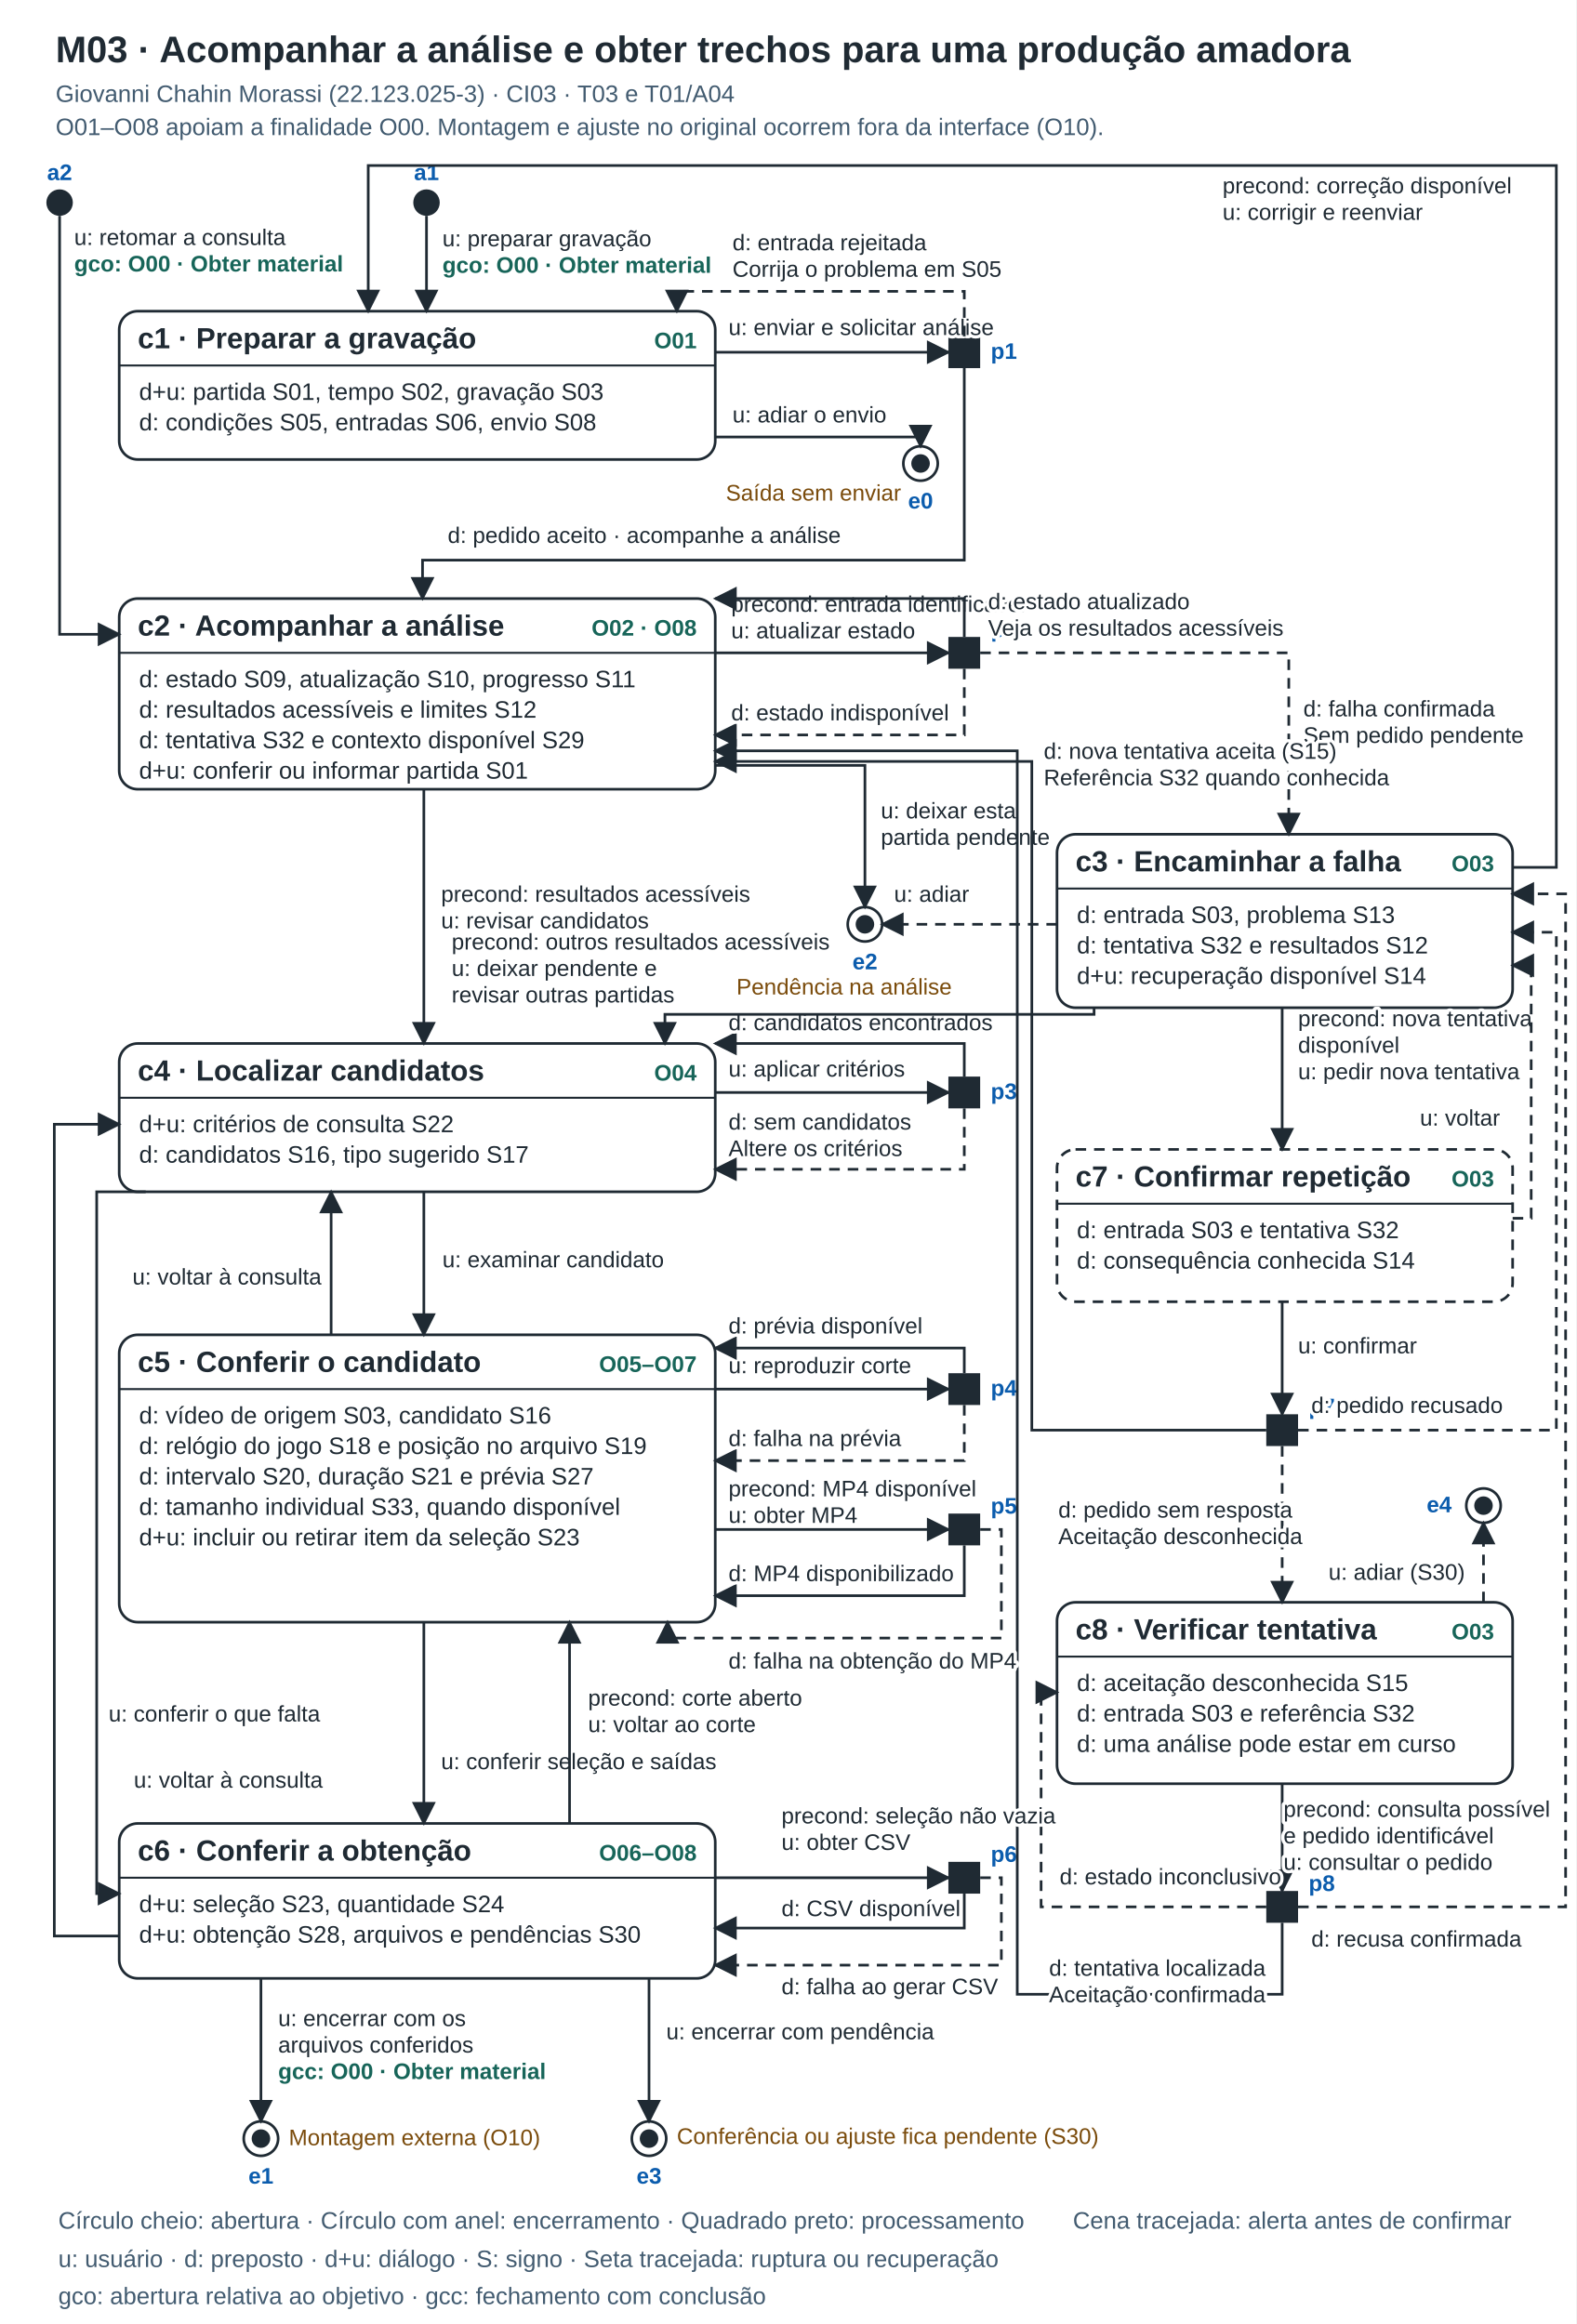
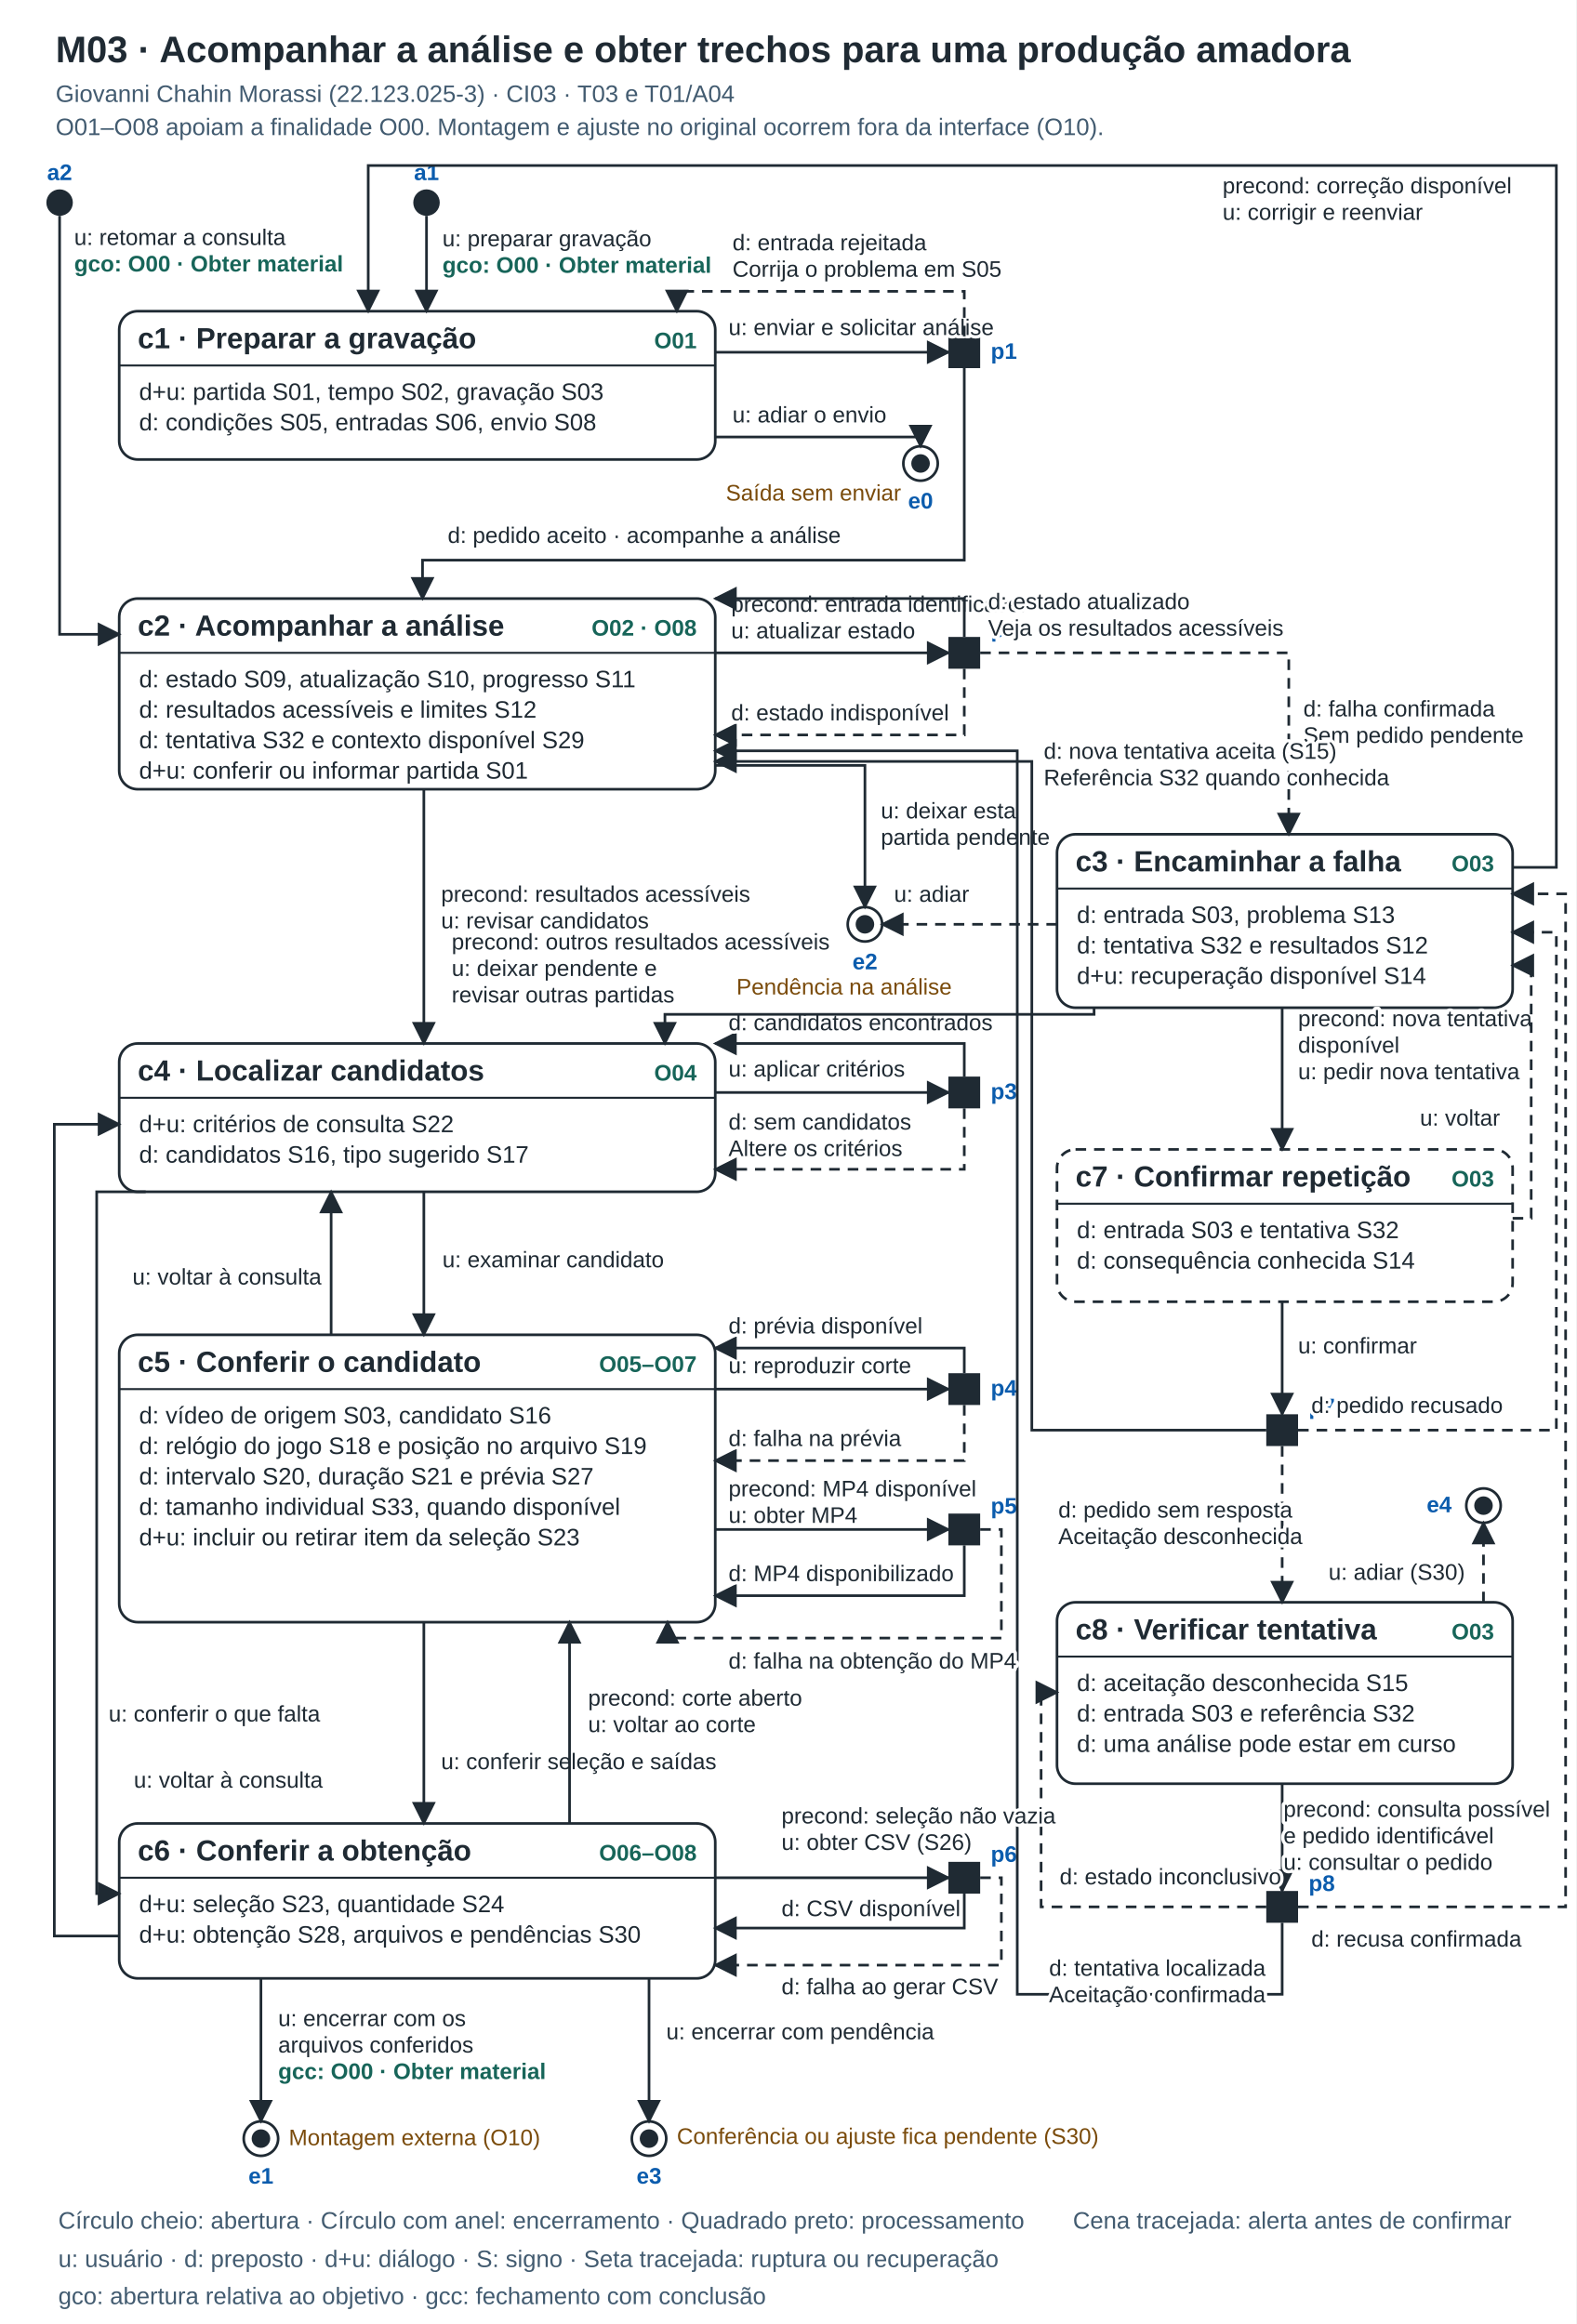
<svg xmlns="http://www.w3.org/2000/svg" width="1190" height="1755" viewBox="0 0 1190 1755" role="img" aria-labelledby="title desc">
  <defs>
    <style>
text{font-family:Arial,Helvetica,sans-serif;fill:#1f2a33}
.h1{font-size:28px;font-weight:700}.sub{font-size:18px;fill:#425b70}
.topic{font-size:22px;font-weight:700}.sid{fill:#0b5cad}.tag{font-size:17px;font-weight:700;fill:#176559}
.dialog{font-size:18px}.label{font-size:17px;paint-order:stroke;stroke:#fff;stroke-width:5px;stroke-linejoin:round}
.fid{font-size:13px;font-weight:700;fill:#0b5cad}.nid{font-size:17px;font-weight:700;fill:#0b5cad}.note{font-size:17px;fill:#7a4b0b}
.edge{fill:none;stroke:#1f2a33;stroke-width:2;marker-end:url(#arr)}.ruptura{stroke-dasharray:8 6}
</style>
    <marker id="arr" viewBox="0 0 10 10" refX="9" refY="5" markerWidth="9" markerHeight="9" orient="auto">
      <path d="M0 0L10 5L0 10Z" fill="#1f2a33" />
    </marker>
  </defs>
  <rect width="1190" height="1755" fill="#fff" />
  <text x="42" y="47" class="h1" text-anchor="start">M03 · Acompanhar a análise e obter trechos para uma produção amadora</text>
  <text x="42" y="77" class="sub" text-anchor="start">Giovanni Chahin Morassi (22.123.025-3) · CI03 · T03 e T01/A04</text>
  <text x="42" y="102" class="sub" text-anchor="start">O01–O08 apoiam a finalidade O00. Montagem e ajuste no original ocorrem fora da interface (O10).</text>
  <g id="a1" data-kind="open">
    <circle cx="322" cy="153" r="10" fill="#1f2a33" />
    <text x="322" y="136" class="nid" text-anchor="middle">a1</text>
  </g>
  <g id="a2" data-kind="open">
    <circle cx="45" cy="153" r="10" fill="#1f2a33" />
    <text x="45" y="136" class="nid" text-anchor="middle">a2</text>
  </g>
  <g id="e0" data-kind="close">
    <circle cx="695" cy="350" r="13" fill="#fff" stroke="#1f2a33" stroke-width="2" />
    <circle cx="695" cy="350" r="7" fill="#1f2a33" />
    <text x="695" y="384" class="nid" text-anchor="middle">e0</text>
  </g>
  <g id="e1" data-kind="close">
    <circle cx="197" cy="1615" r="13" fill="#fff" stroke="#1f2a33" stroke-width="2" />
    <circle cx="197" cy="1615" r="7" fill="#1f2a33" />
    <text x="197" y="1649" class="nid" text-anchor="middle">e1</text>
  </g>
  <g id="e2" data-kind="close">
    <circle cx="653" cy="698" r="13" fill="#fff" stroke="#1f2a33" stroke-width="2" />
    <circle cx="653" cy="698" r="7" fill="#1f2a33" />
    <text x="653" y="732" class="nid" text-anchor="middle">e2</text>
  </g>
  <g id="e3" data-kind="close">
    <circle cx="490" cy="1615" r="13" fill="#fff" stroke="#1f2a33" stroke-width="2" />
    <circle cx="490" cy="1615" r="7" fill="#1f2a33" />
    <text x="490" y="1649" class="nid" text-anchor="middle">e3</text>
  </g>
  <g id="e4" data-kind="close">
    <circle cx="1120" cy="1137" r="13" fill="#fff" stroke="#1f2a33" stroke-width="2" />
    <circle cx="1120" cy="1137" r="7" fill="#1f2a33" />
    <text x="1096" y="1142" class="nid" text-anchor="end">e4</text>
  </g>
  <g id="c1" data-kind="scene">
    <rect x="90" y="235" width="450" height="112" rx="14" fill="#fff" stroke="#1f2a33" stroke-width="2" />
    <path d="M90 276h450" fill="none" stroke="#1f2a33" stroke-width="1.5" />
    <text x="104" y="263" class="topic" text-anchor="start">c1 · Preparar a gravação</text>
    <text x="526" y="263" class="tag" text-anchor="end">O01</text>
    <text x="105" y="302" class="dialog" text-anchor="start">d+u: partida S01, tempo S02, gravação S03</text>
    <text x="105" y="325" class="dialog" text-anchor="start">d: condições S05, entradas S06, envio S08</text>
  </g>
  <g id="c2" data-kind="scene">
    <rect x="90" y="452" width="450" height="144" rx="14" fill="#fff" stroke="#1f2a33" stroke-width="2" />
    <path d="M90 493h450" fill="none" stroke="#1f2a33" stroke-width="1.5" />
    <text x="104" y="480" class="topic" text-anchor="start">c2 · Acompanhar a análise</text>
    <text x="526" y="480" class="tag" text-anchor="end">O02 · O08</text>
    <text x="105" y="519" class="dialog" text-anchor="start">d: estado S09, atualização S10, progresso S11</text>
    <text x="105" y="542" class="dialog" text-anchor="start">d: resultados acessíveis e limites S12</text>
    <text x="105" y="565" class="dialog" text-anchor="start">d: tentativa S32 e contexto disponível S29</text>
    <text x="105" y="588" class="dialog" text-anchor="start">d+u: conferir ou informar partida S01</text>
  </g>
  <g id="c3" data-kind="scene">
    <rect x="798" y="630" width="344" height="131" rx="14" fill="#fff" stroke="#1f2a33" stroke-width="2" />
    <path d="M798 671h344" fill="none" stroke="#1f2a33" stroke-width="1.5" />
    <text x="812" y="658" class="topic" text-anchor="start">c3 · Encaminhar a falha</text>
    <text x="1128" y="658" class="tag" text-anchor="end">O03</text>
    <text x="813" y="697" class="dialog" text-anchor="start">d: entrada S03, problema S13</text>
    <text x="813" y="720" class="dialog" text-anchor="start">d: tentativa S32 e resultados S12</text>
    <text x="813" y="743" class="dialog" text-anchor="start">d+u: recuperação disponível S14</text>
  </g>
  <g id="c4" data-kind="scene">
    <rect x="90" y="788" width="450" height="112" rx="14" fill="#fff" stroke="#1f2a33" stroke-width="2" />
    <path d="M90 829h450" fill="none" stroke="#1f2a33" stroke-width="1.5" />
    <text x="104" y="816" class="topic" text-anchor="start">c4 · Localizar candidatos</text>
    <text x="526" y="816" class="tag" text-anchor="end">O04</text>
    <text x="105" y="855" class="dialog" text-anchor="start">d+u: critérios de consulta S22</text>
    <text x="105" y="878" class="dialog" text-anchor="start">d: candidatos S16, tipo sugerido S17</text>
  </g>
  <g id="c5" data-kind="scene">
    <rect x="90" y="1008" width="450" height="217" rx="14" fill="#fff" stroke="#1f2a33" stroke-width="2" />
    <path d="M90 1049h450" fill="none" stroke="#1f2a33" stroke-width="1.5" />
    <text x="104" y="1036" class="topic" text-anchor="start">c5 · Conferir o candidato</text>
    <text x="526" y="1036" class="tag" text-anchor="end">O05–O07</text>
    <text x="105" y="1075" class="dialog" text-anchor="start">d: vídeo de origem S03, candidato S16</text>
    <text x="105" y="1098" class="dialog" text-anchor="start">d: relógio do jogo S18 e posição no arquivo S19</text>
    <text x="105" y="1121" class="dialog" text-anchor="start">d: intervalo S20, duração S21 e prévia S27</text>
    <text x="105" y="1144" class="dialog" text-anchor="start">d: tamanho individual S33, quando disponível</text>
    <text x="105" y="1167" class="dialog" text-anchor="start">d+u: incluir ou retirar item da seleção S23</text>
  </g>
  <g id="c6" data-kind="scene">
    <rect x="90" y="1377" width="450" height="117" rx="14" fill="#fff" stroke="#1f2a33" stroke-width="2" />
    <path d="M90 1418h450" fill="none" stroke="#1f2a33" stroke-width="1.5" />
    <text x="104" y="1405" class="topic" text-anchor="start">c6 · Conferir a obtenção</text>
    <text x="526" y="1405" class="tag" text-anchor="end">O06–O08</text>
    <text x="105" y="1444" class="dialog" text-anchor="start">d+u: seleção S23, quantidade S24</text>
    <text x="105" y="1467" class="dialog" text-anchor="start">d+u: obtenção S28, arquivos e pendências S30</text>
  </g>
  <g id="c7" data-kind="alert">
    <rect x="798" y="868" width="344" height="115" rx="14" fill="#fff" stroke="#1f2a33" stroke-width="2" stroke-dasharray="8 6" />
    <path d="M798 909h344" fill="none" stroke="#1f2a33" stroke-width="1.5" />
    <text x="812" y="896" class="topic" text-anchor="start">c7 · Confirmar repetição</text>
    <text x="1128" y="896" class="tag" text-anchor="end">O03</text>
    <text x="813" y="935" class="dialog" text-anchor="start">d: entrada S03 e tentativa S32</text>
    <text x="813" y="958" class="dialog" text-anchor="start">d: consequência conhecida S14</text>
  </g>
  <g id="c8" data-kind="scene">
    <rect x="798" y="1210" width="344" height="137" rx="14" fill="#fff" stroke="#1f2a33" stroke-width="2" />
    <path d="M798 1251h344" fill="none" stroke="#1f2a33" stroke-width="1.5" />
    <text x="812" y="1238" class="topic" text-anchor="start">c8 · Verificar tentativa</text>
    <text x="1128" y="1238" class="tag" text-anchor="end">O03</text>
    <text x="813" y="1277" class="dialog" text-anchor="start">d: aceitação desconhecida S15</text>
    <text x="813" y="1300" class="dialog" text-anchor="start">d: entrada S03 e referência S32</text>
    <text x="813" y="1323" class="dialog" text-anchor="start">d: uma análise pode estar em curso</text>
  </g>
  <g id="p1" data-kind="process">
    <rect x="716" y="254" width="24" height="24" fill="#1f2a33" />
    <text x="748" y="271" class="nid" text-anchor="start">p1</text>
  </g>
  <g id="p2" data-kind="process">
    <rect x="716" y="481" width="24" height="24" fill="#1f2a33" />
    <text x="748" y="481" class="nid" text-anchor="start">p2</text>
  </g>
  <g id="p3" data-kind="process">
    <rect x="716" y="813" width="24" height="24" fill="#1f2a33" />
    <text x="748" y="830" class="nid" text-anchor="start">p3</text>
  </g>
  <g id="p4" data-kind="process">
    <rect x="716" y="1037" width="24" height="24" fill="#1f2a33" />
    <text x="748" y="1054" class="nid" text-anchor="start">p4</text>
  </g>
  <g id="p5" data-kind="process">
    <rect x="716" y="1143" width="24" height="24" fill="#1f2a33" />
    <text x="748" y="1143" class="nid" text-anchor="start">p5</text>
  </g>
  <g id="p7" data-kind="process">
    <rect x="956" y="1068" width="24" height="24" fill="#1f2a33" />
    <text x="988" y="1068" class="nid" text-anchor="start">p7</text>
  </g>
  <g id="p8" data-kind="process">
    <rect x="956" y="1428" width="24" height="24" fill="#1f2a33" />
    <text x="988" y="1428" class="nid" text-anchor="start">p8</text>
  </g>
  <g id="p6" data-kind="process">
    <rect x="716" y="1406" width="24" height="24" fill="#1f2a33" />
    <text x="748" y="1406" class="nid" text-anchor="start">p6</text>
  </g>
  <g id="f1" data-kind="edge" data-from="a1" data-to="c1" data-style="solid" data-label="u: preparar gravação | gco: O00 · Obter material" data-goal="O00">
    <polyline points="322,163 322,235" class="edge" />
    <text x="334" y="186" class="label" text-anchor="start">u: preparar gravação</text>
    <text x="334" y="206" class="tag" text-anchor="start">gco: O00 · Obter material</text>
  </g>
  <g id="f2" data-kind="edge" data-from="a2" data-to="c2" data-style="solid" data-label="u: retomar a consulta | gco: O00 · Obter material" data-goal="O00">
    <polyline points="45,163 45,479 90,479" class="edge" />
    <text x="56" y="185" class="label" text-anchor="start">u: retomar a consulta</text>
    <text x="56" y="205" class="tag" text-anchor="start">gco: O00 · Obter material</text>
  </g>
  <g id="f3" data-kind="edge" data-from="c1" data-to="p1" data-style="solid" data-label="u: enviar e solicitar análise">
    <polyline points="540,266 716,266" class="edge" />
    <text x="550" y="253" class="label" text-anchor="start">u: enviar e solicitar análise</text>
  </g>
  <g id="f4" data-kind="edge" data-from="p1" data-to="c1" data-style="dashed" data-label="d: entrada rejeitada | Corrija o problema em S05">
    <polyline points="728,254 728,220 511,220 511,235" class="edge ruptura" />
    <text x="553" y="189" class="label" text-anchor="start">d: entrada rejeitada</text>
    <text x="553" y="209" class="label" text-anchor="start">Corrija o problema em S05</text>
  </g>
  <g id="f5" data-kind="edge" data-from="p1" data-to="c2" data-style="solid" data-label="d: pedido aceito · acompanhe a análise">
    <polyline points="728,278 728,423 319,423 319,452" class="edge" />
    <text x="338" y="410" class="label" text-anchor="start">d: pedido aceito · acompanhe a análise</text>
  </g>
  <g id="f6" data-kind="edge" data-from="c1" data-to="e0" data-style="solid" data-label="u: adiar o envio">
    <polyline points="540,330 695,330 695,337" class="edge" />
    <text x="553" y="319" class="label" text-anchor="start">u: adiar o envio</text>
  </g>
  <g id="f7" data-kind="edge" data-from="c2" data-to="p2" data-style="solid" data-label="precond: entrada identificável | u: atualizar estado">
    <polyline points="540,493 716,493" class="edge" />
    <text x="552" y="462" class="label" text-anchor="start">precond: entrada identificável</text>
    <text x="552" y="482" class="label" text-anchor="start">u: atualizar estado</text>
  </g>
  <g id="f8" data-kind="edge" data-from="p2" data-to="c2" data-style="solid" data-label="d: estado atualizado | Veja os resultados acessíveis">
    <polyline points="728,481 728,452 540,452" class="edge" />
    <text x="746" y="460" class="label" text-anchor="start">d: estado atualizado</text>
    <text x="746" y="480" class="label" text-anchor="start">Veja os resultados acessíveis</text>
  </g>
  <g id="f9" data-kind="edge" data-from="p2" data-to="c2" data-style="dashed" data-label="d: estado indisponível">
    <polyline points="728,505 728,555 540,555" class="edge ruptura" />
    <text x="552" y="544" class="label" text-anchor="start">d: estado indisponível</text>
  </g>
  <g id="f10" data-kind="edge" data-from="p2" data-to="c3" data-style="dashed" data-label="d: falha confirmada | Sem pedido pendente">
    <polyline points="740,493 973,493 973,630" class="edge ruptura" />
    <text x="984" y="541" class="label" text-anchor="start">d: falha confirmada</text>
    <text x="984" y="561" class="label" text-anchor="start">Sem pedido pendente</text>
  </g>
  <g id="f11" data-kind="edge" data-from="c2" data-to="c4" data-style="solid" data-label="precond: resultados acessíveis | u: revisar candidatos">
    <polyline points="320,596 320,788" class="edge" />
    <text x="333" y="681" class="label" text-anchor="start">precond: resultados acessíveis</text>
    <text x="333" y="701" class="label" text-anchor="start">u: revisar candidatos</text>
  </g>
  <g id="f12" data-kind="edge" data-from="c3" data-to="c1" data-style="solid" data-label="precond: correção disponível | u: corrigir e reenviar">
    <polyline points="1142,655 1175,655 1175,125 278,125 278,235" class="edge" />
    <text x="923" y="146" class="label" text-anchor="start">precond: correção disponível</text>
    <text x="923" y="166" class="label" text-anchor="start">u: corrigir e reenviar</text>
  </g>
  <g id="f13" data-kind="edge" data-from="c3" data-to="e2" data-style="dashed" data-label="u: adiar">
    <polyline points="798,698 666,698" class="edge ruptura" />
    <text x="675" y="681" class="label" text-anchor="start">u: adiar</text>
  </g>
  <g id="f14" data-kind="edge" data-from="c2" data-to="e2" data-style="solid" data-label="u: deixar esta | partida pendente">
    <polyline points="540,578 653,578 653,685" class="edge" />
    <text x="665" y="618" class="label" text-anchor="start">u: deixar esta</text>
    <text x="665" y="638" class="label" text-anchor="start">partida pendente</text>
  </g>
  <g id="f15" data-kind="edge" data-from="c3" data-to="c7" data-style="solid" data-label="precond: nova tentativa | disponível | u: pedir nova tentativa">
    <polyline points="968,761 968,868" class="edge" />
    <text x="980" y="775" class="label" text-anchor="start">precond: nova tentativa</text>
    <text x="980" y="795" class="label" text-anchor="start">disponível</text>
    <text x="980" y="815" class="label" text-anchor="start">u: pedir nova tentativa</text>
  </g>
  <g id="f16" data-kind="edge" data-from="c7" data-to="p7" data-style="solid" data-label="u: confirmar">
    <polyline points="968,983 968,1068" class="edge" />
    <text x="980" y="1022" class="label" text-anchor="start">u: confirmar</text>
  </g>
  <g id="f17" data-kind="edge" data-from="c7" data-to="c3" data-style="dashed" data-label="u: voltar">
    <polyline points="1142,920 1156,920 1156,729 1142,729" class="edge ruptura" />
    <text x="1072" y="850" class="label" text-anchor="start">u: voltar</text>
  </g>
  <g id="f18" data-kind="edge" data-from="p7" data-to="c2" data-style="solid" data-label="d: nova tentativa aceita (S15) | Referência S32 quando conhecida">
    <polyline points="956,1080 779,1080 779,575 540,575" class="edge" />
    <text x="788" y="573" class="label" text-anchor="start">d: nova tentativa aceita (S15)</text>
    <text x="788" y="593" class="label" text-anchor="start">Referência S32 quando conhecida</text>
  </g>
  <g id="f19" data-kind="edge" data-from="p7" data-to="c3" data-style="dashed" data-label="d: pedido recusado">
    <polyline points="980,1080 1175,1080 1175,704 1142,704" class="edge ruptura" />
    <text x="990" y="1067" class="label" text-anchor="start">d: pedido recusado</text>
  </g>
  <g id="f39" data-kind="edge" data-from="p7" data-to="c8" data-style="dashed" data-label="d: pedido sem resposta | Aceitação desconhecida">
    <polyline points="968,1092 968,1210" class="edge ruptura" />
    <text x="799" y="1146" class="label" text-anchor="start">d: pedido sem resposta</text>
    <text x="799" y="1166" class="label" text-anchor="start">Aceitação desconhecida</text>
  </g>
  <g id="f40" data-kind="edge" data-from="c8" data-to="p8" data-style="solid" data-label="precond: consulta possível | e pedido identificável | u: consultar o pedido">
    <polyline points="968,1347 968,1428" class="edge" />
    <text x="969" y="1372" class="label" text-anchor="start">precond: consulta possível</text>
    <text x="969" y="1392" class="label" text-anchor="start">e pedido identificável</text>
    <text x="969" y="1412" class="label" text-anchor="start">u: consultar o pedido</text>
  </g>
  <g id="f41" data-kind="edge" data-from="p8" data-to="c8" data-style="dashed" data-label="d: estado inconclusivo">
    <polyline points="956,1440 786,1440 786,1278 798,1278" class="edge ruptura" />
    <text x="800" y="1423" class="label" text-anchor="start">d: estado inconclusivo</text>
  </g>
  <g id="f42" data-kind="edge" data-from="p8" data-to="c2" data-style="solid" data-label="d: tentativa localizada | Aceitação confirmada">
    <polyline points="968,1452 968,1506 768,1506 768,567 540,567" class="edge" />
    <text x="792" y="1492" class="label" text-anchor="start">d: tentativa localizada</text>
    <text x="792" y="1512" class="label" text-anchor="start">Aceitação confirmada</text>
  </g>
  <g id="f43" data-kind="edge" data-from="p8" data-to="c3" data-style="dashed" data-label="d: recusa confirmada">
    <polyline points="980,1440 1182,1440 1182,675 1142,675" class="edge ruptura" />
    <text x="990" y="1470" class="label" text-anchor="start">d: recusa confirmada</text>
  </g>
  <g id="f44" data-kind="edge" data-from="c8" data-to="e4" data-style="dashed" data-label="u: adiar (S30)">
    <polyline points="1120,1210 1120,1150" class="edge ruptura" />
    <text x="1003" y="1193" class="label" text-anchor="start">u: adiar (S30)</text>
  </g>
  <g id="f20" data-kind="edge" data-from="c4" data-to="p3" data-style="solid" data-label="u: aplicar critérios">
    <polyline points="540,825 716,825" class="edge" />
    <text x="550" y="813" class="label" text-anchor="start">u: aplicar critérios</text>
  </g>
  <g id="f21" data-kind="edge" data-from="p3" data-to="c4" data-style="solid" data-label="d: candidatos encontrados">
    <polyline points="728,813 728,788 540,788" class="edge" />
    <text x="550" y="778" class="label" text-anchor="start">d: candidatos encontrados</text>
  </g>
  <g id="f22" data-kind="edge" data-from="p3" data-to="c4" data-style="dashed" data-label="d: sem candidatos | Altere os critérios">
    <polyline points="728,837 728,883 540,883" class="edge ruptura" />
    <text x="550" y="853" class="label" text-anchor="start">d: sem candidatos</text>
    <text x="550" y="873" class="label" text-anchor="start">Altere os critérios</text>
  </g>
  <g id="f23" data-kind="edge" data-from="c4" data-to="c5" data-style="solid" data-label="u: examinar candidato">
    <polyline points="320,900 320,1008" class="edge" />
    <text x="334" y="957" class="label" text-anchor="start">u: examinar candidato</text>
  </g>
  <g id="f24" data-kind="edge" data-from="c5" data-to="c4" data-style="solid" data-label="u: voltar à consulta">
    <polyline points="250,1008 250,900" class="edge" />
    <text x="100" y="970" class="label" text-anchor="start">u: voltar à consulta</text>
  </g>
  <g id="f25" data-kind="edge" data-from="c5" data-to="p4" data-style="solid" data-label="u: reproduzir corte">
    <polyline points="540,1049 716,1049" class="edge" />
    <text x="550" y="1037" class="label" text-anchor="start">u: reproduzir corte</text>
  </g>
  <g id="f26" data-kind="edge" data-from="p4" data-to="c5" data-style="solid" data-label="d: prévia disponível">
    <polyline points="728,1037 728,1018 540,1018" class="edge" />
    <text x="550" y="1007" class="label" text-anchor="start">d: prévia disponível</text>
  </g>
  <g id="f27" data-kind="edge" data-from="p4" data-to="c5" data-style="dashed" data-label="d: falha na prévia">
    <polyline points="728,1061 728,1103 540,1103" class="edge ruptura" />
    <text x="550" y="1092" class="label" text-anchor="start">d: falha na prévia</text>
  </g>
  <g id="f28" data-kind="edge" data-from="c5" data-to="p5" data-style="solid" data-label="precond: MP4 disponível | u: obter MP4">
    <polyline points="540,1155 716,1155" class="edge" />
    <text x="550" y="1130" class="label" text-anchor="start">precond: MP4 disponível</text>
    <text x="550" y="1150" class="label" text-anchor="start">u: obter MP4</text>
  </g>
  <g id="f29" data-kind="edge" data-from="p5" data-to="c5" data-style="solid" data-label="d: MP4 disponibilizado">
    <polyline points="728,1167 728,1205 540,1205" class="edge" />
    <text x="550" y="1194" class="label" text-anchor="start">d: MP4 disponibilizado</text>
  </g>
  <g id="f30" data-kind="edge" data-from="p5" data-to="c5" data-style="dashed" data-label="d: falha na obtenção do MP4">
    <polyline points="740,1155 756,1155 756,1237 504,1237 504,1225" class="edge ruptura" />
    <text x="550" y="1260" class="label" text-anchor="start">d: falha na obtenção do MP4</text>
  </g>
  <g id="f31" data-kind="edge" data-from="c5" data-to="c6" data-style="solid" data-label="u: conferir seleção e saídas">
    <polyline points="320,1225 320,1377" class="edge" />
    <text x="333" y="1336" class="label" text-anchor="start">u: conferir seleção e saídas</text>
  </g>
  <g id="f32" data-kind="edge" data-from="c4" data-to="c6" data-style="solid" data-label="u: conferir o que falta">
    <polyline points="110,900 73,900 73,1430 90,1430" class="edge" />
    <text x="82" y="1300" class="label" text-anchor="start">u: conferir o que falta</text>
  </g>
  <g id="f33" data-kind="edge" data-from="c6" data-to="c5" data-style="solid" data-label="precond: corte aberto | u: voltar ao corte">
    <polyline points="430,1377 430,1225" class="edge" />
    <text x="444" y="1288" class="label" text-anchor="start">precond: corte aberto</text>
    <text x="444" y="1308" class="label" text-anchor="start">u: voltar ao corte</text>
  </g>
-   <g id="f34" data-kind="edge" data-from="c6" data-to="p6" data-style="solid" data-label="precond: seleção não vazia | u: obter CSV">
+   <g id="f34" data-kind="edge" data-from="c6" data-to="p6" data-style="solid" data-label="precond: seleção não vazia | u: obter CSV (S26)">
    <polyline points="540,1418 716,1418" class="edge" />
    <text x="590" y="1377" class="label" text-anchor="start">precond: seleção não vazia</text>
-     <text x="590" y="1397" class="label" text-anchor="start">u: obter CSV</text>
+     <text x="590" y="1397" class="label" text-anchor="start">u: obter CSV (S26)</text>
  </g>
  <g id="f35" data-kind="edge" data-from="p6" data-to="c6" data-style="solid" data-label="d: CSV disponível">
    <polyline points="728,1430 728,1456 540,1456" class="edge" />
    <text x="590" y="1447" class="label" text-anchor="start">d: CSV disponível</text>
  </g>
  <g id="f36" data-kind="edge" data-from="p6" data-to="c6" data-style="dashed" data-label="d: falha ao gerar CSV">
    <polyline points="740,1418 756,1418 756,1484 540,1484" class="edge ruptura" />
    <text x="590" y="1506" class="label" text-anchor="start">d: falha ao gerar CSV</text>
  </g>
  <g id="f37" data-kind="edge" data-from="c6" data-to="e1" data-style="solid" data-label="u: encerrar com os | arquivos conferidos | gcc: O00 · Obter material" data-goal="O00">
    <polyline points="197,1494 197,1602" class="edge" />
    <text x="210" y="1530" class="label" text-anchor="start">u: encerrar com os</text>
    <text x="210" y="1550" class="label" text-anchor="start">arquivos conferidos</text>
    <text x="210" y="1570" class="tag" text-anchor="start">gcc: O00 · Obter material</text>
  </g>
  <g id="f38" data-kind="edge" data-from="c6" data-to="e3" data-style="solid" data-label="u: encerrar com pendência">
    <polyline points="490,1494 490,1602" class="edge" />
    <text x="503" y="1540" class="label" text-anchor="start">u: encerrar com pendência</text>
  </g>
  <g id="f45" data-kind="edge" data-from="c6" data-to="c4" data-style="solid" data-label="u: voltar à consulta">
    <polyline points="90,1462 41,1462 41,849 90,849" class="edge" />
    <text x="101" y="1350" class="label" text-anchor="start">u: voltar à consulta</text>
  </g>
  <g id="f46" data-kind="edge" data-from="c3" data-to="c4" data-style="solid" data-label="precond: outros resultados acessíveis | u: deixar pendente e | revisar outras partidas">
    <polyline points="826,761 826,766 502,766 502,788" class="edge" />
    <text x="341" y="717" class="label" text-anchor="start">precond: outros resultados acessíveis</text>
    <text x="341" y="737" class="label" text-anchor="start">u: deixar pendente e</text>
    <text x="341" y="757" class="label" text-anchor="start">revisar outras partidas</text>
  </g>
  <text x="548" y="378" class="note" text-anchor="start">Saída sem enviar</text>
  <text x="556" y="751" class="note" text-anchor="start">Pendência na análise</text>
  <text x="218" y="1620" class="note" text-anchor="start">Montagem externa (O10)</text>
  <text x="511" y="1619" class="note" text-anchor="start">Conferência ou ajuste fica pendente (S30)</text>
  <text x="44" y="1683" class="sub" text-anchor="start">Círculo cheio: abertura · Círculo com anel: encerramento · Quadrado preto: processamento</text>
  <text x="44" y="1712" class="sub" text-anchor="start">u: usuário · d: preposto · d+u: diálogo · S: signo · Seta tracejada: ruptura ou recuperação</text>
  <text x="810" y="1683" class="sub" text-anchor="start">Cena tracejada: alerta antes de confirmar</text>
  <text x="44" y="1740" class="sub" text-anchor="start">gco: abertura relativa ao objetivo · gcc: fechamento com conclusão</text>
</svg>
